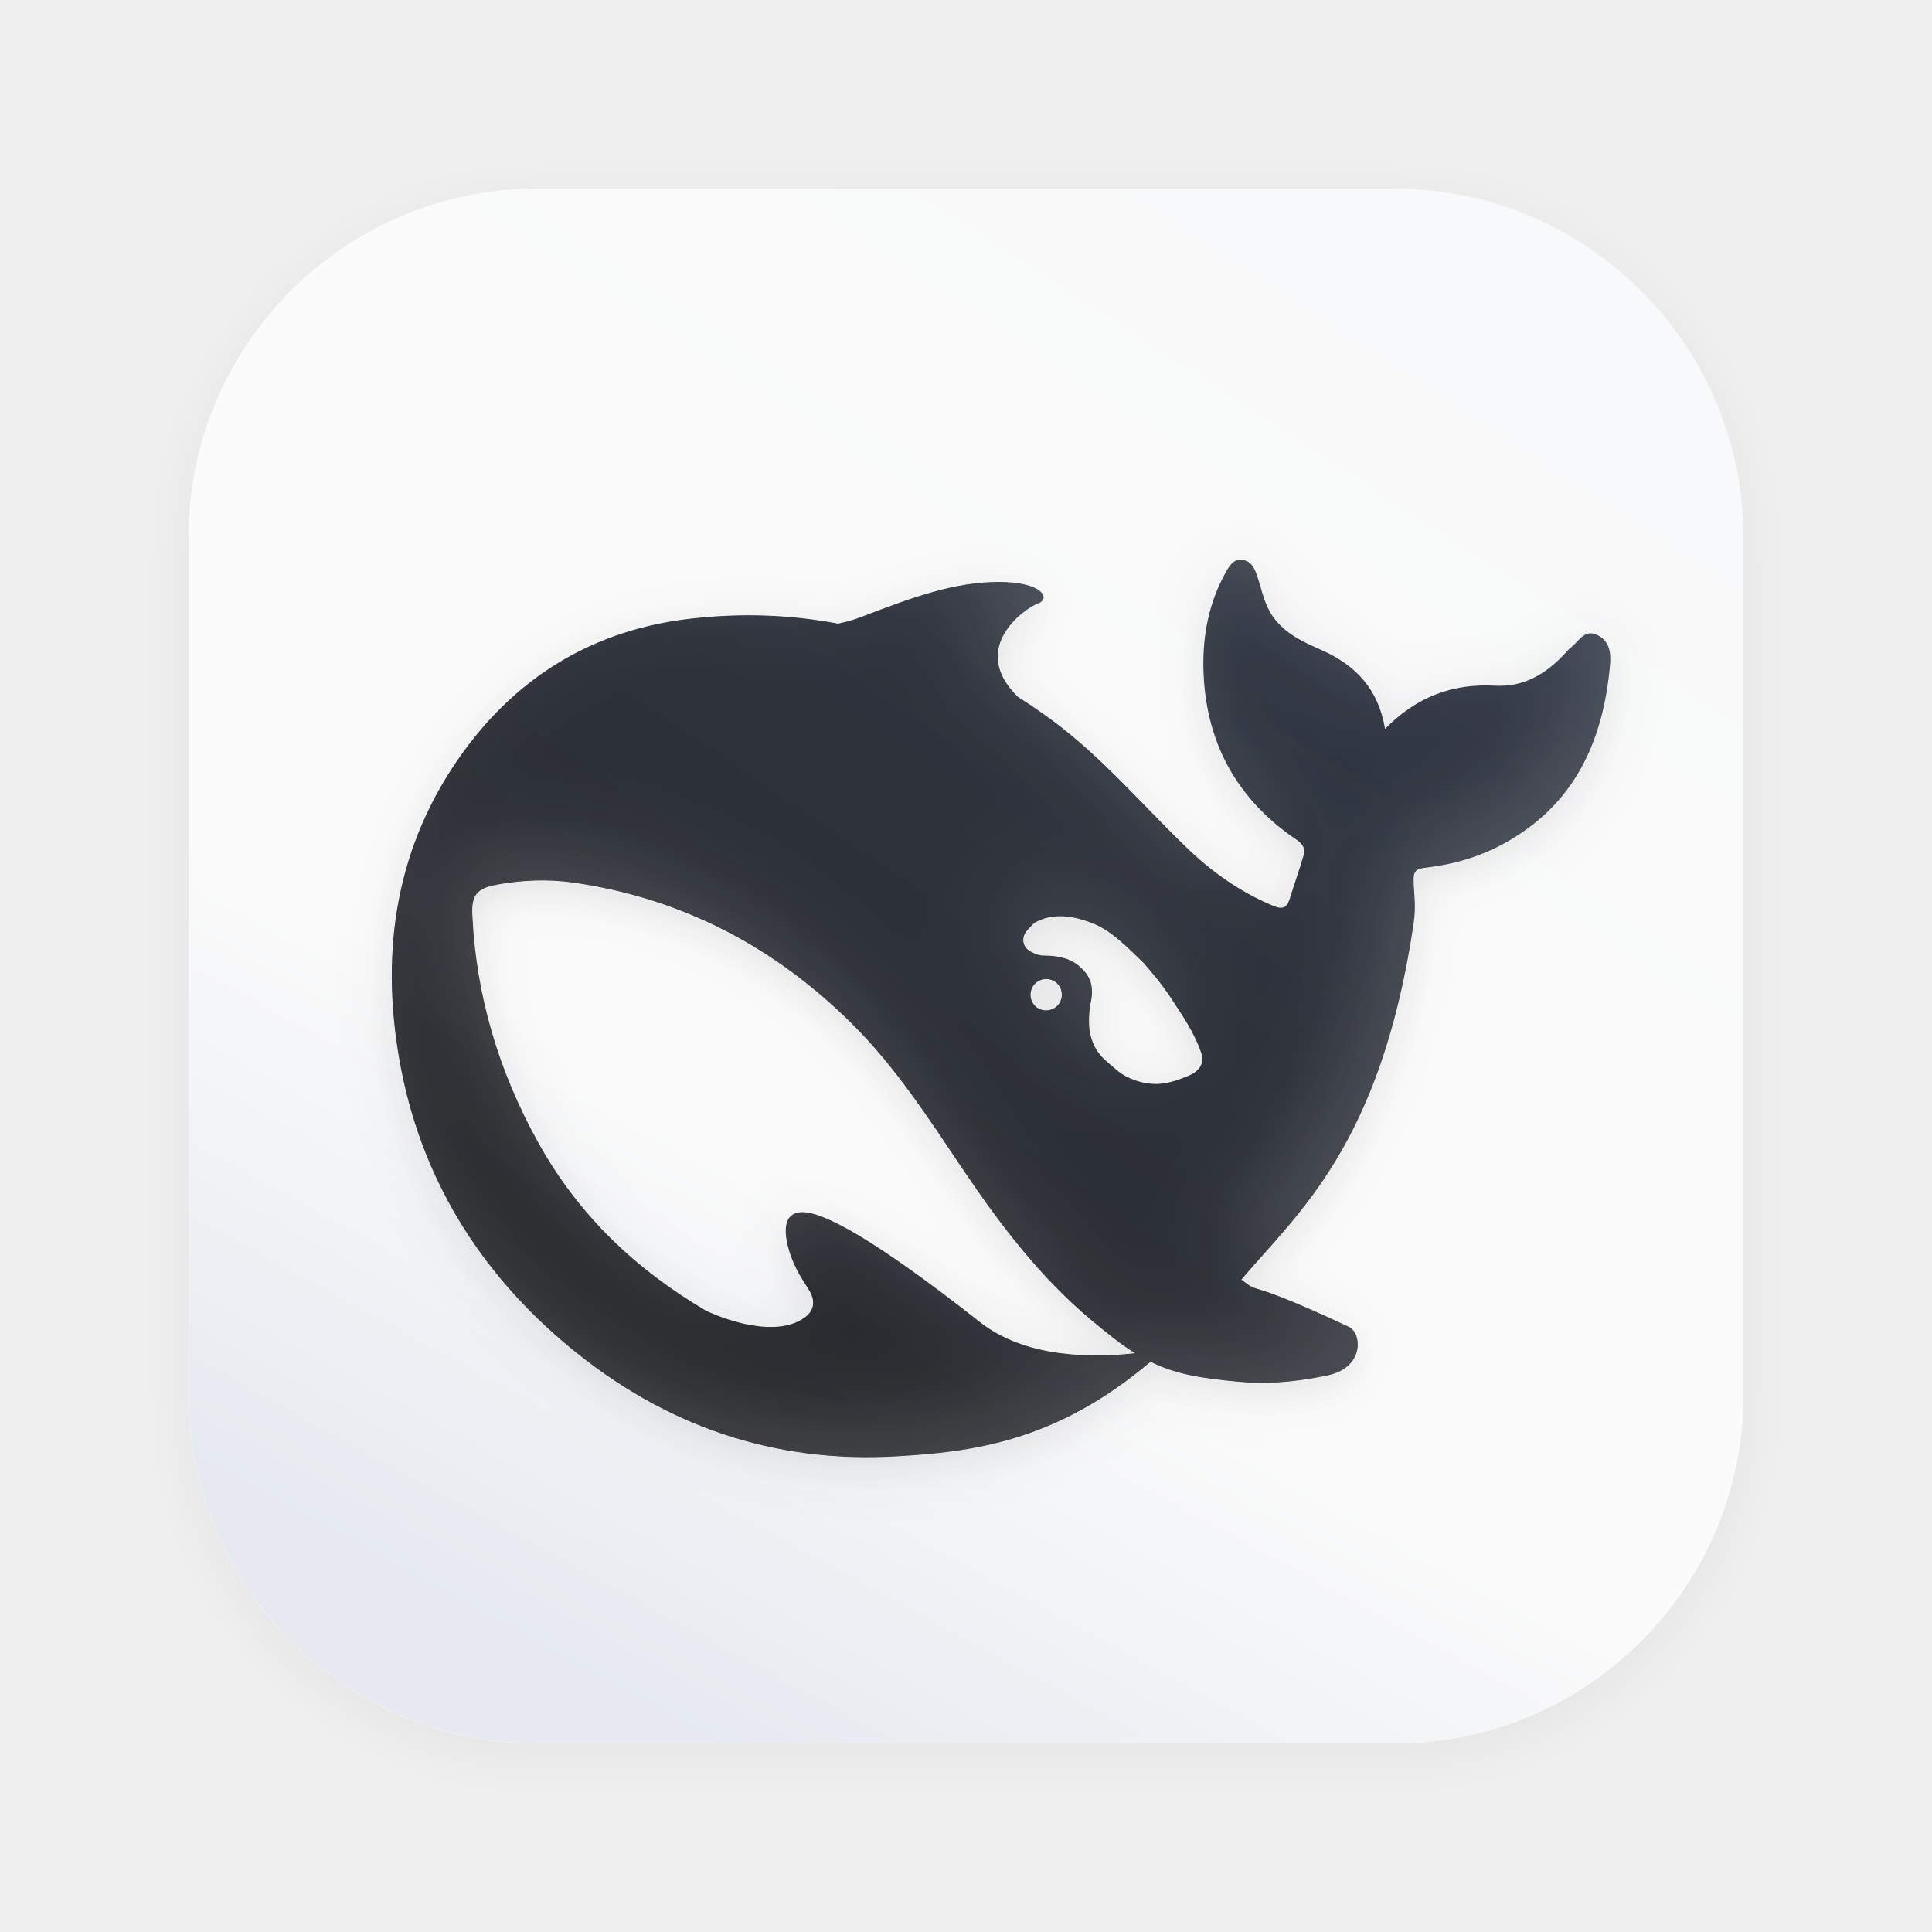
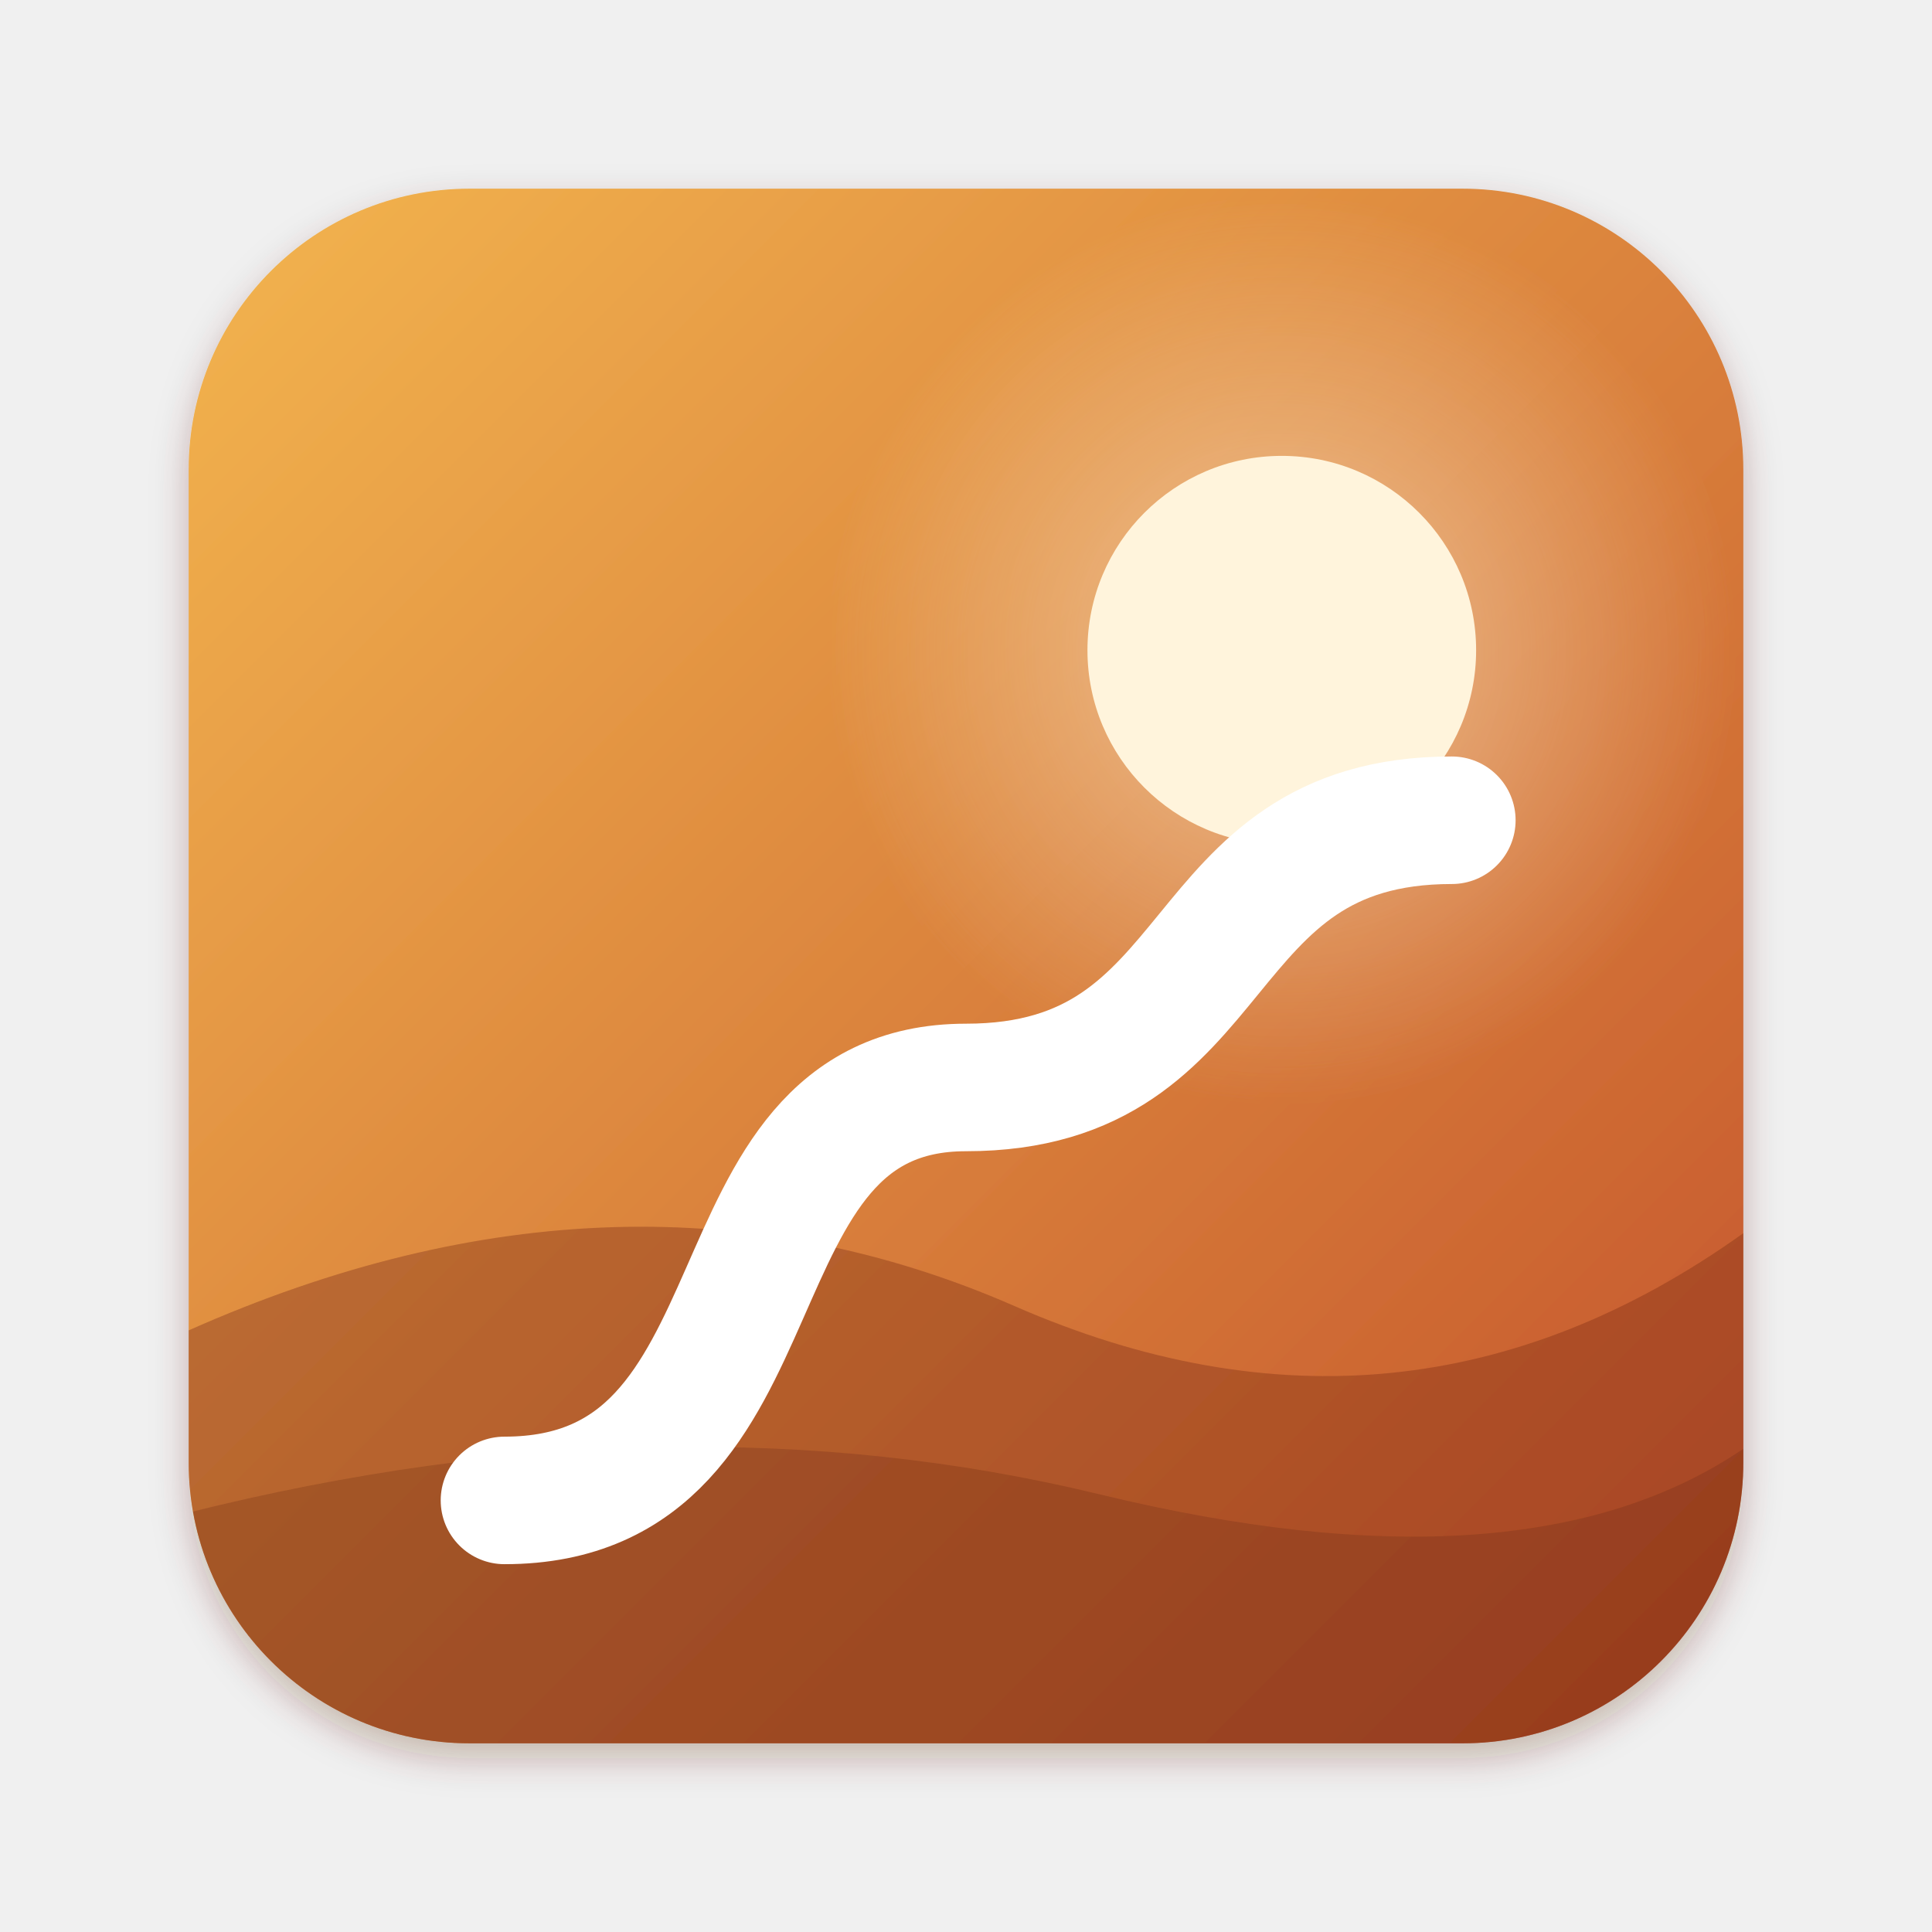
<svg xmlns="http://www.w3.org/2000/svg" width="1024" height="1024" viewBox="0 0 1024 1024" fill="none">
-   <g transform="translate(100 100) scale(0.8046875) translate(-40 -32)">
-     <g filter="url(#filter0_d_1637_371)">
-       <rect rx="230" width="1024" height="1024" transform="translate(40 32)" fill="#FBFBFB" />
-       <rect rx="230" width="1024" height="1024" transform="translate(40 32)" fill="url(#paint0_linear_1637_371)" fill-opacity="0.4" />
-       <rect rx="230" width="1024" height="1024" transform="translate(40 32)" fill="url(#paint1_linear_1637_371)" fill-opacity="0.8" />
-       <g filter="url(#filter1_ddi_1637_371)">
-         <path d="M968.002 326.025C959.5 321.85 955.842 329.804 950.865 333.835C949.162 335.143 947.722 336.834 946.283 338.393C933.859 351.673 919.336 360.407 900.376 359.363C872.649 357.804 848.963 366.525 828.035 387.759C823.586 361.583 808.812 345.951 786.313 335.936C774.536 330.729 762.64 325.51 754.401 314.186C748.645 306.112 747.074 297.127 744.195 288.274C742.36 282.936 740.538 277.465 734.385 276.554C727.718 275.51 725.103 281.112 722.476 285.803C712.006 304.95 707.952 326.039 708.349 347.405C709.26 395.463 729.54 433.742 769.823 460.962C774.404 464.094 775.579 467.212 774.14 471.771C771.394 481.153 768.119 490.257 765.241 499.639C763.406 505.624 760.66 506.933 754.256 504.329C732.154 495.08 713.049 481.417 696.175 464.874C667.524 437.138 641.633 406.536 609.325 382.566C601.733 376.964 594.154 371.758 586.298 366.802C553.33 334.773 590.616 308.464 599.251 305.333C608.282 302.082 602.393 290.877 573.214 291.009C544.048 291.141 517.364 300.906 483.353 313.935C478.389 315.891 473.147 317.318 467.786 318.494C436.917 312.64 404.873 311.332 371.377 315.111C308.332 322.141 257.975 351.964 220.953 402.876C176.471 464.081 166.014 533.624 178.835 606.153C192.302 682.594 231.291 745.887 291.194 795.372C353.328 846.68 424.876 871.813 506.498 866.99C556.076 864.122 611.279 857.489 673.532 804.74C689.23 812.55 705.708 815.681 733.052 818.02C754.111 819.976 774.391 816.976 790.076 813.726C814.674 808.519 812.971 785.726 804.072 781.564C731.995 747.962 747.826 761.638 733.435 750.565C770.06 707.198 825.263 662.139 846.85 516.156C848.553 504.567 847.114 497.273 846.85 487.892C846.718 482.157 848.025 479.95 854.574 479.303C872.623 477.215 890.156 472.273 906.238 463.42C952.938 437.892 971.765 395.965 976.215 345.7C976.875 338.01 976.083 330.069 967.976 326.039L968.002 326.025ZM561.067 778.432C491.222 723.477 457.343 705.374 443.347 706.154C430.263 706.933 432.626 721.918 435.505 731.682C438.515 741.315 442.436 747.962 447.929 756.418C451.718 762.021 454.346 770.345 444.14 776.609C421.641 790.549 382.533 771.918 380.698 771.006C335.174 744.182 297.109 708.757 270.293 660.316C244.389 613.698 229.35 563.685 226.868 510.302C226.208 497.406 230.01 492.847 242.831 490.508C259.704 487.376 277.106 486.729 293.98 489.2C365.264 499.625 425.959 531.523 476.844 582.052C505.878 610.831 527.861 645.213 550.491 678.815C574.561 714.492 600.452 748.49 633.42 776.358C645.066 786.122 654.348 793.548 663.247 799.019C636.431 802.018 591.698 802.666 561.08 778.445L561.067 778.432ZM594.55 562.905C594.55 557.171 599.132 552.625 604.888 552.625C606.195 552.625 607.371 552.876 608.414 553.273C609.853 553.801 611.16 554.581 612.203 555.744C614.038 557.567 615.081 560.17 615.081 562.905C615.081 568.64 610.5 573.185 604.743 573.185C598.987 573.185 594.537 568.627 594.537 562.905H594.55ZM698.539 616.301C691.871 619.037 685.19 621.375 678.787 621.64C668.845 622.155 657.992 618.125 652.103 613.17C642.953 605.479 636.404 601.185 633.658 587.773C632.483 582.039 633.13 573.185 634.186 568.111C636.536 557.171 633.922 550.141 626.212 543.759C619.927 538.553 611.952 537.112 603.185 537.112C599.911 537.112 596.914 535.685 594.682 534.509C591.025 532.686 588.015 528.127 590.893 522.525C591.804 520.701 596.254 516.275 597.297 515.495C609.206 508.716 622.937 510.936 635.625 516.01C647.403 520.833 656.288 529.686 669.109 542.186C682.193 557.289 684.543 561.465 692.003 572.789C697.892 581.642 703.252 590.759 706.909 601.185C709.128 607.699 706.249 613.038 698.539 616.288V616.301Z" fill="url(#paint2_linear_1637_371)" fill-opacity="0.9" />
-       </g>
+   <defs>
+     <filter id="mac-shadow" x="-10%" y="-10%" width="120%" height="125%">
+       <feDropShadow dx="0" dy="10" stdDeviation="12" flood-color="#5C2110" flood-opacity=".28" />
+     </filter>
+   </defs>
+   <g transform="translate(100 100) scale(0.8046875)" filter="url(#mac-shadow)">
+     <defs>
+       <linearGradient id="mac-sky" x1="0" y1="0" x2="1024" y2="1024" gradientUnits="userSpaceOnUse">
+         <stop offset="0" stop-color="#F3B54F" />
+         <stop offset="1" stop-color="#C2502A" />
+       </linearGradient>
+       <radialGradient id="mac-glow" cx="720" cy="304" r="300" gradientUnits="userSpaceOnUse">
+         <stop offset="0" stop-color="#FFF4DC" stop-opacity=".55" />
+         <stop offset="1" stop-color="#FFF4DC" stop-opacity="0" />
+       </radialGradient>
+       <clipPath id="mac-clip">
+         <rect width="1024" height="1024" rx="185" />
+       </clipPath>
+     </defs>
+     <g clip-path="url(#mac-clip)">
+       <rect width="1024" height="1024" fill="url(#mac-sky)" />
+       <circle cx="720" cy="304" r="300" fill="url(#mac-glow)" />
+       <circle cx="720" cy="304" r="128" fill="#FFF4DC" />
+       <path d="M0 752 Q288 624 544 736 T1024 688 V1024 H0 Z" fill="#7D2F17" fill-opacity=".38" />
+       <path d="M0 872 Q320 792 600 860 T1024 830 V1024 H0 Z" fill="#5C2110" fill-opacity=".22" />
+       <path d="M208 864 C400 864 336 592 512 592 S656 416 832 416" stroke="#FFFFFF" stroke-width="84" stroke-linecap="round" fill="none" />
    </g>
  </g>
-   <defs>
-     <filter id="filter0_d_1637_371" x="-8" y="-16" width="1120" height="1120" filterUnits="userSpaceOnUse" color-interpolation-filters="sRGB">
-       <feFlood flood-opacity="0" result="BackgroundImageFix" />
-       <feColorMatrix in="SourceAlpha" type="matrix" values="0 0 0 0 0 0 0 0 0 0 0 0 0 0 0 0 0 0 127 0" result="hardAlpha" />
-       <feOffset dy="8" />
-       <feGaussianBlur stdDeviation="20" />
-       <feComposite in2="hardAlpha" operator="out" />
-       <feColorMatrix type="matrix" values="0 0 0 0 0 0 0 0 0 0 0 0 0 0 0 0 0 0 0.05 0" />
-       <feBlend mode="normal" in2="BackgroundImageFix" result="effect1_dropShadow_1637_371" />
-       <feBlend mode="normal" in="BackgroundImageFix" in2="effect1_dropShadow_1637_371" result="BackgroundImageFix" />
-       <feBlend mode="normal" in="SourceGraphic" in2="BackgroundImageFix" result="shape" />
-     </filter>
-     <filter id="filter1_ddi_1637_371" x="133.744" y="240.427" width="882.652" height="671.147" filterUnits="userSpaceOnUse" color-interpolation-filters="sRGB">
-       <feFlood flood-opacity="0" result="BackgroundImageFix" />
-       <feColorMatrix in="SourceAlpha" type="matrix" values="0 0 0 0 0 0 0 0 0 0 0 0 0 0 0 0 0 0 127 0" result="hardAlpha" />
-       <feOffset dy="4" />
-       <feGaussianBlur stdDeviation="20" />
-       <feComposite in2="hardAlpha" operator="out" />
-       <feColorMatrix type="matrix" values="0 0 0 0 0.176 0 0 0 0 0.192 0 0 0 0 0.231 0 0 0 0.08 0" />
-       <feBlend mode="normal" in2="BackgroundImageFix" result="effect1_dropShadow_1637_371" />
-       <feColorMatrix in="SourceAlpha" type="matrix" values="0 0 0 0 0 0 0 0 0 0 0 0 0 0 0 0 0 0 127 0" result="hardAlpha" />
-       <feOffset dy="8" />
-       <feGaussianBlur stdDeviation="8" />
-       <feComposite in2="hardAlpha" operator="out" />
-       <feColorMatrix type="matrix" values="0 0 0 0 0.173 0 0 0 0 0.188 0 0 0 0 0.224 0 0 0 0.04 0" />
-       <feBlend mode="normal" in2="effect1_dropShadow_1637_371" result="effect2_dropShadow_1637_371" />
-       <feBlend mode="normal" in="SourceGraphic" in2="BackgroundImageFix" result="shape" />
-       <feColorMatrix in="SourceAlpha" type="matrix" values="0 0 0 0 0 0 0 0 0 0 0 0 0 0 0 0 0 0 127 0" result="hardAlpha" />
-       <feOffset dx="-16" dy="-20" />
-       <feGaussianBlur stdDeviation="30" />
-       <feComposite in2="hardAlpha" operator="arithmetic" k2="-1" k3="1" />
-       <feColorMatrix type="matrix" values="0 0 0 0 1 0 0 0 0 1 0 0 0 0 1 0 0 0 0.15 0" />
-       <feBlend mode="normal" in2="shape" result="effect3_innerShadow_1637_371" />
-       <feBlend mode="normal" in="effect3_innerShadow_1637_371" in2="effect2_dropShadow_1637_371" result="effect3_innerShadow_1637_371" />
-     </filter>
-     <linearGradient id="paint0_linear_1637_371" x1="973.58" y1="1.59609e-05" x2="378.123" y2="917.86" gradientUnits="userSpaceOnUse">
-       <stop offset="0.142" stop-color="#D4DBE9" />
-       <stop offset="0.486" stop-color="#FBFBFB" />
-     </linearGradient>
-     <linearGradient id="paint1_linear_1637_371" x1="603.371" y1="445.063" x2="239.356" y2="1111.41" gradientUnits="userSpaceOnUse">
-       <stop offset="0.363" stop-color="#FBFBFB" />
-       <stop offset="0.83" stop-color="#E1E6EE" />
-     </linearGradient>
-     <linearGradient id="paint2_linear_1637_371" x1="849.855" y1="39.085" x2="331.636" y2="802.645" gradientUnits="userSpaceOnUse">
-       <stop offset="0.086" stop-color="#1C2434" />
-       <stop offset="1" stop-color="#0F1115" />
-     </linearGradient>
-   </defs>
</svg>
